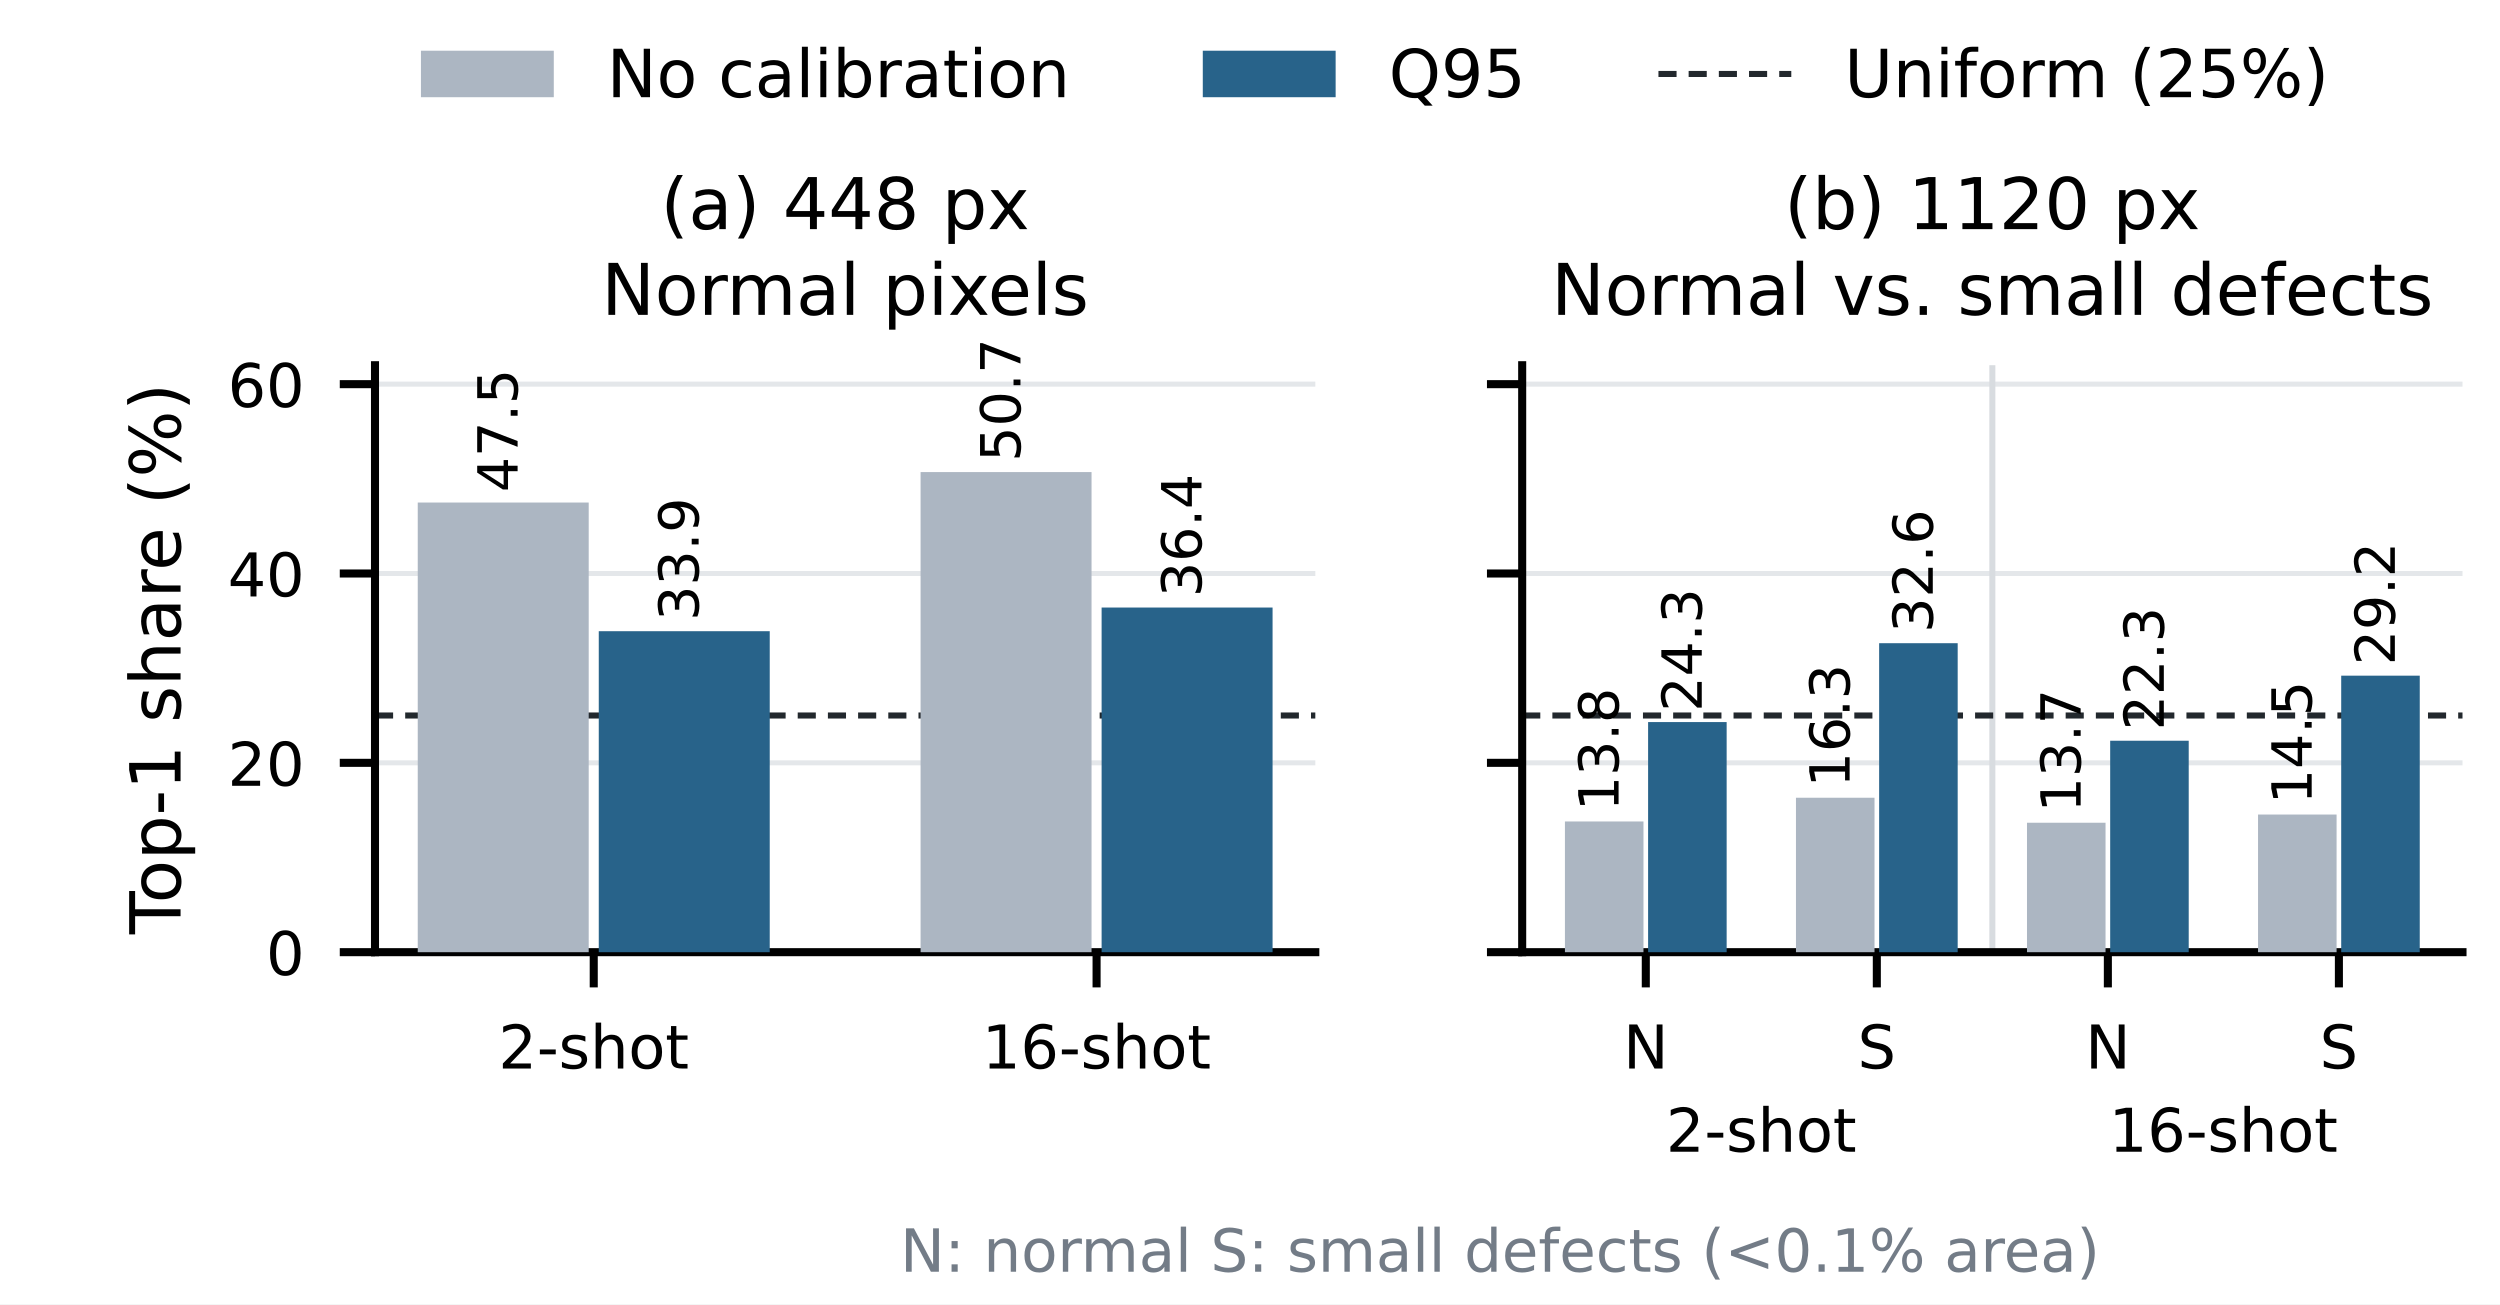
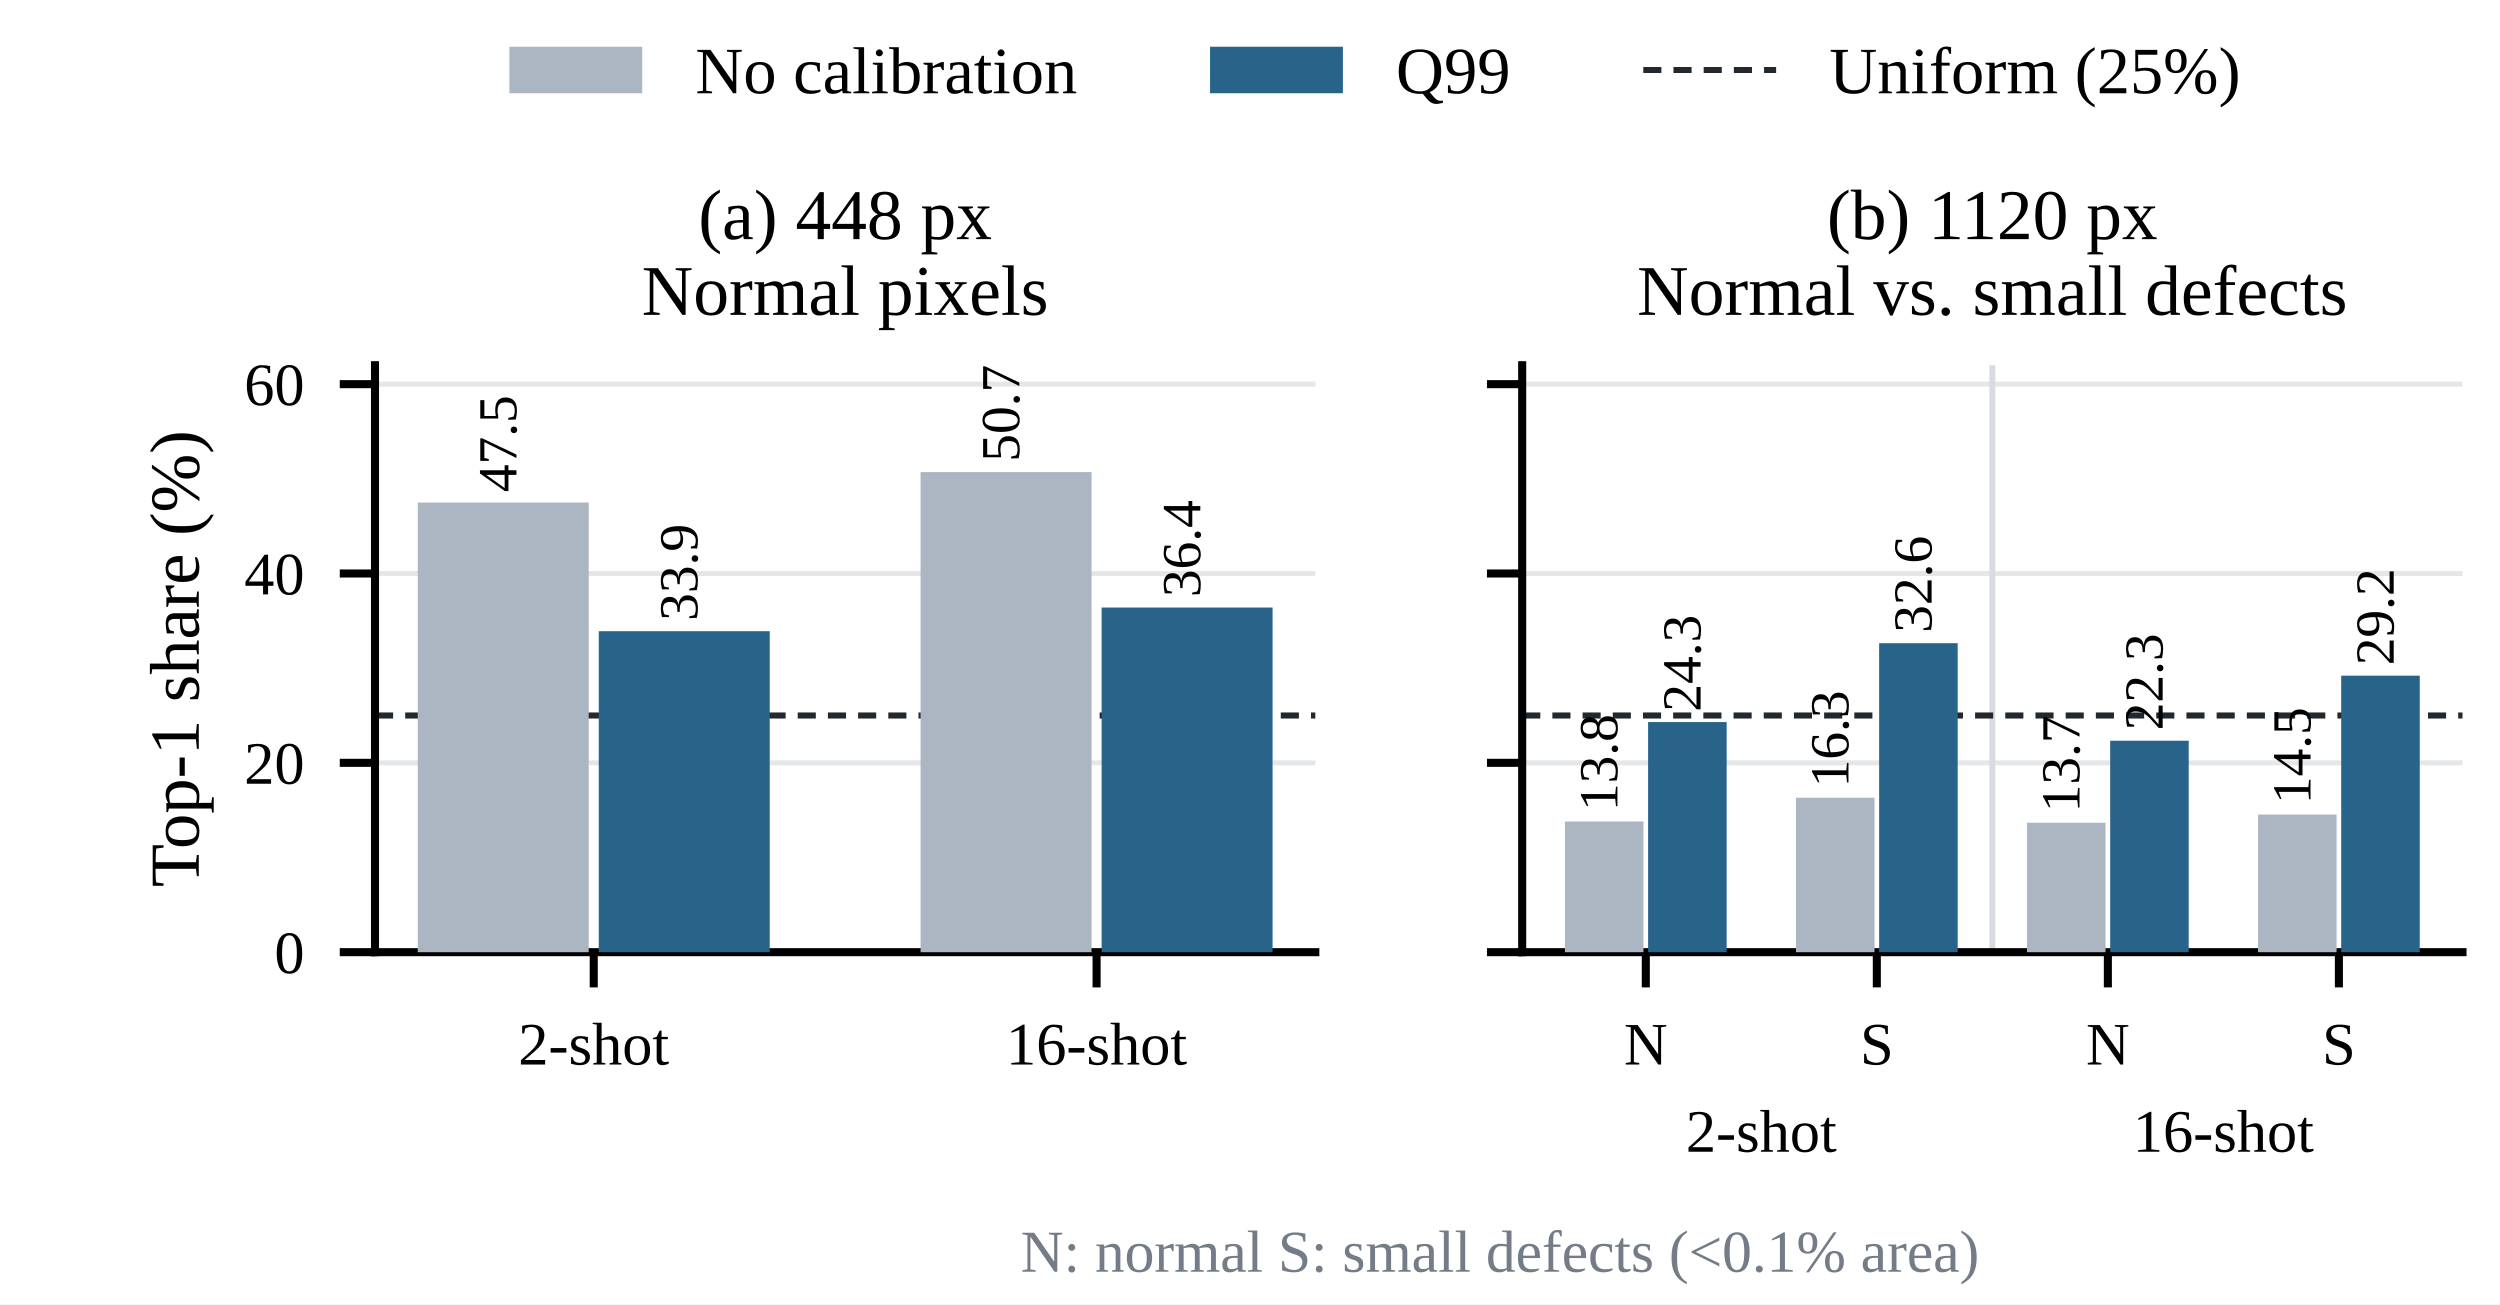
<svg xmlns="http://www.w3.org/2000/svg" xmlns:xlink="http://www.w3.org/1999/xlink" width="248.4pt" height="129.6pt" viewBox="0 0 248.4 129.6" version="1.1">
  <defs>
    <style type="text/css">*{stroke-linejoin: round; stroke-linecap: butt}</style>
  </defs>
  <g id="figure_1">
    <g id="patch_1">
      <path d="M 0 129.6  L 248.4 129.6  L 248.4 0  L 0 0  z " style="fill: #ffffff" />
    </g>
    <g id="axes_1">
      <g id="patch_2">
        <path d="M 37.26 94.608  L 130.69 94.608  L 130.69 36.288  L 37.26 36.288  z " style="fill: #ffffff" />
      </g>
      <g id="matplotlib.axis_1">
        <g id="xtick_1">
          <g id="line2d_1">
            <defs>
-               <path id="ma66a48aeb2" d="M 0 0  L 0 3.5  " style="stroke: #000000; stroke-width: 0.8" />
+               <path id="m4db26fc9f3" d="M 0 0  L 0 3.5  " style="stroke: #000000; stroke-width: 0.8" />
            </defs>
            <g>
-               <use xlink:href="#ma66a48aeb2" x="58.994" y="94.608" style="stroke: #000000; stroke-width: 0.8" />
+               <use xlink:href="#m4db26fc9f3" x="58.994" y="94.608" style="stroke: #000000; stroke-width: 0.8" />
            </g>
          </g>
          <g id="text_1">
-             <text style="font-size: 6px; font-family: 'DejaVu Sans'; text-anchor: middle" x="58.994" y="106.167" transform="rotate(-0 58.99365 106.1671)">2-shot</text>
+             <text style="font-size: 6px; font-family: 'Times New Roman'; text-anchor: middle" x="58.994" y="105.774" transform="rotate(-0 58.99365 105.7742)">2-shot</text>
          </g>
        </g>
        <g id="xtick_2">
          <g id="line2d_2">
            <g>
-               <use xlink:href="#ma66a48aeb2" x="108.956" y="94.608" style="stroke: #000000; stroke-width: 0.8" />
+               <use xlink:href="#m4db26fc9f3" x="108.956" y="94.608" style="stroke: #000000; stroke-width: 0.8" />
            </g>
          </g>
          <g id="text_2">
-             <text style="font-size: 6px; font-family: 'DejaVu Sans'; text-anchor: middle" x="108.956" y="106.167" transform="rotate(-0 108.9561 106.1671)">16-shot</text>
+             <text style="font-size: 6px; font-family: 'Times New Roman'; text-anchor: middle" x="108.956" y="105.774" transform="rotate(-0 108.9561 105.7742)">16-shot</text>
          </g>
        </g>
      </g>
      <g id="matplotlib.axis_2">
        <g id="ytick_1">
          <g id="line2d_3">
-             <path d="M 37.26 94.608  L 130.69 94.608  " clip-path="url(#p86ee452647)" style="fill: none; stroke: #e4e7ea; stroke-width: 0.5; stroke-linecap: square" />
+             <path d="M 37.26 94.608  L 130.69 94.608  " clip-path="url(#p859070028f)" style="fill: none; stroke: #e4e7ea; stroke-width: 0.5; stroke-linecap: square" />
          </g>
          <g id="line2d_4">
            <defs>
-               <path id="mcc74c8ff52" d="M 0 0  L -3.5 0  " style="stroke: #000000; stroke-width: 0.8" />
+               <path id="mbf0caf069b" d="M 0 0  L -3.5 0  " style="stroke: #000000; stroke-width: 0.8" />
            </defs>
            <g>
-               <use xlink:href="#mcc74c8ff52" x="37.26" y="94.608" style="stroke: #000000; stroke-width: 0.8" />
+               <use xlink:href="#mbf0caf069b" x="37.26" y="94.608" style="stroke: #000000; stroke-width: 0.8" />
            </g>
          </g>
          <g id="text_3">
-             <text style="font-size: 6px; font-family: 'DejaVu Sans'; text-anchor: end" x="30.26" y="96.887" transform="rotate(-0 30.26 96.8873)">0</text>
+             <text style="font-size: 6px; font-family: 'Times New Roman'; text-anchor: end" x="30.26" y="96.688" transform="rotate(-0 30.26 96.68808)">0</text>
          </g>
        </g>
        <g id="ytick_2">
          <g id="line2d_5">
-             <path d="M 37.26 75.795  L 130.69 75.795  " clip-path="url(#p86ee452647)" style="fill: none; stroke: #e4e7ea; stroke-width: 0.5; stroke-linecap: square" />
+             <path d="M 37.26 75.795  L 130.69 75.795  " clip-path="url(#p859070028f)" style="fill: none; stroke: #e4e7ea; stroke-width: 0.5; stroke-linecap: square" />
          </g>
          <g id="line2d_6">
            <g>
-               <use xlink:href="#mcc74c8ff52" x="37.26" y="75.795" style="stroke: #000000; stroke-width: 0.8" />
+               <use xlink:href="#mbf0caf069b" x="37.26" y="75.795" style="stroke: #000000; stroke-width: 0.8" />
            </g>
          </g>
          <g id="text_4">
-             <text style="font-size: 6px; font-family: 'DejaVu Sans'; text-anchor: end" x="30.26" y="78.074" transform="rotate(-0 30.26 78.07439)">20</text>
+             <text style="font-size: 6px; font-family: 'Times New Roman'; text-anchor: end" x="30.26" y="77.875" transform="rotate(-0 30.26 77.87517)">20</text>
          </g>
        </g>
        <g id="ytick_3">
          <g id="line2d_7">
-             <path d="M 37.26 56.982  L 130.69 56.982  " clip-path="url(#p86ee452647)" style="fill: none; stroke: #e4e7ea; stroke-width: 0.5; stroke-linecap: square" />
+             <path d="M 37.26 56.982  L 130.69 56.982  " clip-path="url(#p859070028f)" style="fill: none; stroke: #e4e7ea; stroke-width: 0.5; stroke-linecap: square" />
          </g>
          <g id="line2d_8">
            <g>
-               <use xlink:href="#mcc74c8ff52" x="37.26" y="56.982" style="stroke: #000000; stroke-width: 0.8" />
+               <use xlink:href="#mbf0caf069b" x="37.26" y="56.982" style="stroke: #000000; stroke-width: 0.8" />
            </g>
          </g>
          <g id="text_5">
-             <text style="font-size: 6px; font-family: 'DejaVu Sans'; text-anchor: end" x="30.26" y="59.261" transform="rotate(-0 30.26 59.26149)">40</text>
+             <text style="font-size: 6px; font-family: 'Times New Roman'; text-anchor: end" x="30.26" y="59.062" transform="rotate(-0 30.26 59.06227)">40</text>
          </g>
        </g>
        <g id="ytick_4">
          <g id="line2d_9">
-             <path d="M 37.26 38.169  L 130.69 38.169  " clip-path="url(#p86ee452647)" style="fill: none; stroke: #e4e7ea; stroke-width: 0.5; stroke-linecap: square" />
+             <path d="M 37.26 38.169  L 130.69 38.169  " clip-path="url(#p859070028f)" style="fill: none; stroke: #e4e7ea; stroke-width: 0.5; stroke-linecap: square" />
          </g>
          <g id="line2d_10">
            <g>
-               <use xlink:href="#mcc74c8ff52" x="37.26" y="38.169" style="stroke: #000000; stroke-width: 0.8" />
+               <use xlink:href="#mbf0caf069b" x="37.26" y="38.169" style="stroke: #000000; stroke-width: 0.8" />
            </g>
          </g>
          <g id="text_6">
-             <text style="font-size: 6px; font-family: 'DejaVu Sans'; text-anchor: end" x="30.26" y="40.449" transform="rotate(-0 30.26 40.44859)">60</text>
+             <text style="font-size: 6px; font-family: 'Times New Roman'; text-anchor: end" x="30.26" y="40.249" transform="rotate(-0 30.26 40.24937)">60</text>
          </g>
        </g>
        <g id="text_7">
-           <text style="font-size: 7px; font-family: 'DejaVu Sans'; text-anchor: middle" x="17.943" y="65.448" transform="rotate(-90 17.94336 65.448)">Top-1 share (%)</text>
+           <text style="font-size: 7px; font-family: 'Times New Roman'; text-anchor: middle" x="19.749" y="65.448" transform="rotate(-90 19.74926 65.448)">Top-1 share (%)</text>
        </g>
      </g>
      <g id="line2d_11">
-         <path d="M 37.26 71.092  L 130.69 71.092  " clip-path="url(#p86ee452647)" style="fill: none; stroke-dasharray: 1.8,1.2; stroke-dashoffset: 0; stroke: #22282d; stroke-width: 0.6" />
+         <path d="M 37.26 71.092  L 130.69 71.092  " clip-path="url(#p859070028f)" style="fill: none; stroke-dasharray: 1.8,1.2; stroke-dashoffset: 0; stroke: #22282d; stroke-width: 0.6" />
      </g>
      <g id="patch_3">
        <path d="M 37.26 94.608  L 37.26 36.288  " style="fill: none; stroke: #000000; stroke-width: 0.8; stroke-linejoin: miter; stroke-linecap: square" />
      </g>
      <g id="patch_4">
        <path d="M 37.26 94.608  L 130.69 94.608  " style="fill: none; stroke: #000000; stroke-width: 0.8; stroke-linejoin: miter; stroke-linecap: square" />
      </g>
      <g id="patch_5">
-         <path d="M 41.507 94.608  L 58.494 94.608  L 58.494 49.934  L 41.507 49.934  z " clip-path="url(#p86ee452647)" style="fill: #acb6c2" />
+         <path d="M 41.507 94.608  L 58.494 94.608  L 58.494 49.934  L 41.507 49.934  z " clip-path="url(#p859070028f)" style="fill: #acb6c2" />
      </g>
      <g id="text_8">
-         <text style="font-size: 5.5px; font-family: 'DejaVu Sans'" transform="translate(51.42913 48.89893) rotate(-90)">47.5</text>
+         <text style="font-size: 5.5px; font-family: 'Times New Roman'" transform="translate(51.31365 48.89893) rotate(-90)">47.5</text>
      </g>
      <g id="patch_6">
-         <path d="M 59.493 94.608  L 76.481 94.608  L 76.481 62.718  L 59.493 62.718  z " clip-path="url(#p86ee452647)" style="fill: #28638a" />
+         <path d="M 59.493 94.608  L 76.481 94.608  L 76.481 62.718  L 59.493 62.718  z " clip-path="url(#p859070028f)" style="fill: #28638a" />
      </g>
      <g id="text_9">
-         <text style="font-size: 5.5px; font-family: 'DejaVu Sans'" transform="translate(69.4156 61.68347) rotate(-90)">33.9</text>
+         <text style="font-size: 5.5px; font-family: 'Times New Roman'" transform="translate(69.30012 61.68347) rotate(-90)">33.9</text>
      </g>
      <g id="patch_7">
-         <path d="M 91.469 94.608  L 108.456 94.608  L 108.456 46.904  L 91.469 46.904  z " clip-path="url(#p86ee452647)" style="fill: #acb6c2" />
+         <path d="M 91.469 94.608  L 108.456 94.608  L 108.456 46.904  L 91.469 46.904  z " clip-path="url(#p859070028f)" style="fill: #acb6c2" />
      </g>
      <g id="text_10">
-         <text style="font-size: 5.5px; font-family: 'DejaVu Sans'" transform="translate(101.3916 45.86969) rotate(-90)">50.7</text>
+         <text style="font-size: 5.5px; font-family: 'Times New Roman'" transform="translate(101.2761 45.86969) rotate(-90)">50.7</text>
      </g>
      <g id="patch_8">
-         <path d="M 109.456 94.608  L 126.443 94.608  L 126.443 60.362  L 109.456 60.362  z " clip-path="url(#p86ee452647)" style="fill: #28638a" />
+         <path d="M 109.456 94.608  L 126.443 94.608  L 126.443 60.362  L 109.456 60.362  z " clip-path="url(#p859070028f)" style="fill: #28638a" />
      </g>
      <g id="text_11">
-         <text style="font-size: 5.5px; font-family: 'DejaVu Sans'" transform="translate(119.378 59.327) rotate(-90)">36.4</text>
+         <text style="font-size: 5.5px; font-family: 'Times New Roman'" transform="translate(119.2625 59.327) rotate(-90)">36.4</text>
      </g>
      <g id="text_12">
-         <text style="font-size: 7.1px; font-family: 'DejaVu Sans'" transform="translate(65.64189 22.76606)">(a) 448 px</text>
-         <text style="font-size: 7.1px; font-family: 'DejaVu Sans'" transform="translate(59.75 31.288)">Normal pixels</text>
+         <text style="font-size: 7.1px; font-family: 'Times New Roman'" transform="translate(69.38492 23.76131)">(a) 448 px</text>
+         <text style="font-size: 7.1px; font-family: 'Times New Roman'" transform="translate(63.76316 31.288)">Normal pixels</text>
      </g>
    </g>
    <g id="axes_2">
      <g id="patch_9">
        <path d="M 151.244 94.608  L 244.674 94.608  L 244.674 36.288  L 151.244 36.288  z " style="fill: #ffffff" />
      </g>
      <g id="matplotlib.axis_3">
        <g id="xtick_3">
          <g id="line2d_12">
            <g>
-               <use xlink:href="#ma66a48aeb2" x="163.526" y="94.608" style="stroke: #000000; stroke-width: 0.8" />
+               <use xlink:href="#m4db26fc9f3" x="163.526" y="94.608" style="stroke: #000000; stroke-width: 0.8" />
            </g>
          </g>
          <g id="text_13">
-             <text style="font-size: 6px; font-family: 'DejaVu Sans'; text-anchor: middle" x="163.526" y="106.167" transform="rotate(-0 163.5256 106.1666)">N</text>
+             <text style="font-size: 6px; font-family: 'Times New Roman'; text-anchor: middle" x="163.526" y="105.768" transform="rotate(-0 163.5256 105.7682)">N</text>
          </g>
        </g>
        <g id="xtick_4">
          <g id="line2d_13">
            <g>
-               <use xlink:href="#ma66a48aeb2" x="186.481" y="94.608" style="stroke: #000000; stroke-width: 0.8" />
+               <use xlink:href="#m4db26fc9f3" x="186.481" y="94.608" style="stroke: #000000; stroke-width: 0.8" />
            </g>
          </g>
          <g id="text_14">
-             <text style="font-size: 6px; font-family: 'DejaVu Sans'; text-anchor: middle" x="186.481" y="106.167" transform="rotate(-0 186.4813 106.1666)">S</text>
+             <text style="font-size: 6px; font-family: 'Times New Roman'; text-anchor: middle" x="186.481" y="105.768" transform="rotate(-0 186.4813 105.7682)">S</text>
          </g>
        </g>
        <g id="xtick_5">
          <g id="line2d_14">
            <g>
-               <use xlink:href="#ma66a48aeb2" x="209.437" y="94.608" style="stroke: #000000; stroke-width: 0.8" />
+               <use xlink:href="#m4db26fc9f3" x="209.437" y="94.608" style="stroke: #000000; stroke-width: 0.8" />
            </g>
          </g>
          <g id="text_15">
-             <text style="font-size: 6px; font-family: 'DejaVu Sans'; text-anchor: middle" x="209.437" y="106.167" transform="rotate(-0 209.437 106.1666)">N</text>
+             <text style="font-size: 6px; font-family: 'Times New Roman'; text-anchor: middle" x="209.437" y="105.768" transform="rotate(-0 209.437 105.7682)">N</text>
          </g>
        </g>
        <g id="xtick_6">
          <g id="line2d_15">
            <g>
-               <use xlink:href="#ma66a48aeb2" x="232.393" y="94.608" style="stroke: #000000; stroke-width: 0.8" />
+               <use xlink:href="#m4db26fc9f3" x="232.393" y="94.608" style="stroke: #000000; stroke-width: 0.8" />
            </g>
          </g>
          <g id="text_16">
-             <text style="font-size: 6px; font-family: 'DejaVu Sans'; text-anchor: middle" x="232.393" y="106.167" transform="rotate(-0 232.3927 106.1666)">S</text>
+             <text style="font-size: 6px; font-family: 'Times New Roman'; text-anchor: middle" x="232.393" y="105.768" transform="rotate(-0 232.3927 105.7682)">S</text>
          </g>
        </g>
      </g>
      <g id="matplotlib.axis_4">
        <g id="ytick_5">
          <g id="line2d_16">
-             <path d="M 151.244 94.608  L 244.674 94.608  " clip-path="url(#p994270e9ba)" style="fill: none; stroke: #e4e7ea; stroke-width: 0.5; stroke-linecap: square" />
+             <path d="M 151.244 94.608  L 244.674 94.608  " clip-path="url(#p1579e3e9f6)" style="fill: none; stroke: #e4e7ea; stroke-width: 0.5; stroke-linecap: square" />
          </g>
          <g id="line2d_17">
            <g>
-               <use xlink:href="#mcc74c8ff52" x="151.244" y="94.608" style="stroke: #000000; stroke-width: 0.8" />
+               <use xlink:href="#mbf0caf069b" x="151.244" y="94.608" style="stroke: #000000; stroke-width: 0.8" />
            </g>
          </g>
        </g>
        <g id="ytick_6">
          <g id="line2d_18">
-             <path d="M 151.244 75.795  L 244.674 75.795  " clip-path="url(#p994270e9ba)" style="fill: none; stroke: #e4e7ea; stroke-width: 0.5; stroke-linecap: square" />
+             <path d="M 151.244 75.795  L 244.674 75.795  " clip-path="url(#p1579e3e9f6)" style="fill: none; stroke: #e4e7ea; stroke-width: 0.5; stroke-linecap: square" />
          </g>
          <g id="line2d_19">
            <g>
-               <use xlink:href="#mcc74c8ff52" x="151.244" y="75.795" style="stroke: #000000; stroke-width: 0.8" />
+               <use xlink:href="#mbf0caf069b" x="151.244" y="75.795" style="stroke: #000000; stroke-width: 0.8" />
            </g>
          </g>
        </g>
        <g id="ytick_7">
          <g id="line2d_20">
-             <path d="M 151.244 56.982  L 244.674 56.982  " clip-path="url(#p994270e9ba)" style="fill: none; stroke: #e4e7ea; stroke-width: 0.5; stroke-linecap: square" />
+             <path d="M 151.244 56.982  L 244.674 56.982  " clip-path="url(#p1579e3e9f6)" style="fill: none; stroke: #e4e7ea; stroke-width: 0.5; stroke-linecap: square" />
          </g>
          <g id="line2d_21">
            <g>
-               <use xlink:href="#mcc74c8ff52" x="151.244" y="56.982" style="stroke: #000000; stroke-width: 0.8" />
+               <use xlink:href="#mbf0caf069b" x="151.244" y="56.982" style="stroke: #000000; stroke-width: 0.8" />
            </g>
          </g>
        </g>
        <g id="ytick_8">
          <g id="line2d_22">
-             <path d="M 151.244 38.169  L 244.674 38.169  " clip-path="url(#p994270e9ba)" style="fill: none; stroke: #e4e7ea; stroke-width: 0.5; stroke-linecap: square" />
+             <path d="M 151.244 38.169  L 244.674 38.169  " clip-path="url(#p1579e3e9f6)" style="fill: none; stroke: #e4e7ea; stroke-width: 0.5; stroke-linecap: square" />
          </g>
          <g id="line2d_23">
            <g>
-               <use xlink:href="#mcc74c8ff52" x="151.244" y="38.169" style="stroke: #000000; stroke-width: 0.8" />
+               <use xlink:href="#mbf0caf069b" x="151.244" y="38.169" style="stroke: #000000; stroke-width: 0.8" />
            </g>
          </g>
        </g>
      </g>
      <g id="line2d_24">
-         <path d="M 197.959 94.608  L 197.959 36.288  " clip-path="url(#p994270e9ba)" style="fill: none; stroke: #d8dce0; stroke-width: 0.6; stroke-linecap: square" />
+         <path d="M 197.959 94.608  L 197.959 36.288  " clip-path="url(#p1579e3e9f6)" style="fill: none; stroke: #d8dce0; stroke-width: 0.6; stroke-linecap: square" />
      </g>
      <g id="line2d_25">
-         <path d="M 151.244 71.092  L 244.674 71.092  " clip-path="url(#p994270e9ba)" style="fill: none; stroke-dasharray: 1.8,1.2; stroke-dashoffset: 0; stroke: #22282d; stroke-width: 0.6" />
+         <path d="M 151.244 71.092  L 244.674 71.092  " clip-path="url(#p1579e3e9f6)" style="fill: none; stroke-dasharray: 1.8,1.2; stroke-dashoffset: 0; stroke: #22282d; stroke-width: 0.6" />
      </g>
      <g id="patch_10">
        <path d="M 151.244 94.608  L 151.244 36.288  " style="fill: none; stroke: #000000; stroke-width: 0.8; stroke-linejoin: miter; stroke-linecap: square" />
      </g>
      <g id="patch_11">
        <path d="M 151.244 94.608  L 244.674 94.608  " style="fill: none; stroke: #000000; stroke-width: 0.8; stroke-linejoin: miter; stroke-linecap: square" />
      </g>
      <g id="patch_12">
-         <path d="M 155.491 94.608  L 163.296 94.608  L 163.296 81.623  L 155.491 81.623  z " clip-path="url(#p994270e9ba)" style="fill: #acb6c2" />
+         <path d="M 155.491 94.608  L 163.296 94.608  L 163.296 81.623  L 155.491 81.623  z " clip-path="url(#p1579e3e9f6)" style="fill: #acb6c2" />
      </g>
      <g id="text_17">
-         <text style="font-size: 5.5px; font-family: 'DejaVu Sans'" transform="translate(160.8223 80.58795) rotate(-90)">13.8</text>
+         <text style="font-size: 5.5px; font-family: 'Times New Roman'" transform="translate(160.7068 80.58795) rotate(-90)">13.8</text>
      </g>
      <g id="patch_13">
-         <path d="M 163.755 94.608  L 171.56 94.608  L 171.56 71.745  L 163.755 71.745  z " clip-path="url(#p994270e9ba)" style="fill: #28638a" />
+         <path d="M 163.755 94.608  L 171.56 94.608  L 171.56 71.745  L 163.755 71.745  z " clip-path="url(#p1579e3e9f6)" style="fill: #28638a" />
      </g>
      <g id="text_18">
-         <text style="font-size: 5.5px; font-family: 'DejaVu Sans'" transform="translate(169.0863 70.71053) rotate(-90)">24.3</text>
+         <text style="font-size: 5.5px; font-family: 'Times New Roman'" transform="translate(168.9708 70.71053) rotate(-90)">24.3</text>
      </g>
      <g id="patch_14">
-         <path d="M 178.447 94.608  L 186.252 94.608  L 186.252 79.264  L 178.447 79.264  z " clip-path="url(#p994270e9ba)" style="fill: #acb6c2" />
+         <path d="M 178.447 94.608  L 186.252 94.608  L 186.252 79.264  L 178.447 79.264  z " clip-path="url(#p1579e3e9f6)" style="fill: #acb6c2" />
      </g>
      <g id="text_19">
-         <text style="font-size: 5.5px; font-family: 'DejaVu Sans'" transform="translate(183.778 78.22934) rotate(-90)">16.3</text>
+         <text style="font-size: 5.5px; font-family: 'Times New Roman'" transform="translate(183.6625 78.22934) rotate(-90)">16.3</text>
      </g>
      <g id="patch_15">
-         <path d="M 186.711 94.608  L 194.516 94.608  L 194.516 63.905  L 186.711 63.905  z " clip-path="url(#p994270e9ba)" style="fill: #28638a" />
+         <path d="M 186.711 94.608  L 194.516 94.608  L 194.516 63.905  L 186.711 63.905  z " clip-path="url(#p1579e3e9f6)" style="fill: #28638a" />
      </g>
      <g id="text_20">
-         <text style="font-size: 5.5px; font-family: 'DejaVu Sans'" transform="translate(192.042 62.87042) rotate(-90)">32.6</text>
+         <text style="font-size: 5.5px; font-family: 'Times New Roman'" transform="translate(191.9265 62.87042) rotate(-90)">32.6</text>
      </g>
      <g id="patch_16">
-         <path d="M 201.402 94.608  L 209.207 94.608  L 209.207 81.747  L 201.402 81.747  z " clip-path="url(#p994270e9ba)" style="fill: #acb6c2" />
+         <path d="M 201.402 94.608  L 209.207 94.608  L 209.207 81.747  L 201.402 81.747  z " clip-path="url(#p1579e3e9f6)" style="fill: #acb6c2" />
      </g>
      <g id="text_21">
-         <text style="font-size: 5.5px; font-family: 'DejaVu Sans'" transform="translate(206.7337 80.71192) rotate(-90)">13.7</text>
+         <text style="font-size: 5.5px; font-family: 'Times New Roman'" transform="translate(206.6182 80.71192) rotate(-90)">13.7</text>
      </g>
      <g id="patch_17">
-         <path d="M 209.667 94.608  L 217.471 94.608  L 217.471 73.598  L 209.667 73.598  z " clip-path="url(#p994270e9ba)" style="fill: #28638a" />
+         <path d="M 209.667 94.608  L 217.471 94.608  L 217.471 73.598  L 209.667 73.598  z " clip-path="url(#p1579e3e9f6)" style="fill: #28638a" />
      </g>
      <g id="text_22">
-         <text style="font-size: 5.5px; font-family: 'DejaVu Sans'" transform="translate(214.9977 72.56314) rotate(-90)">22.3</text>
+         <text style="font-size: 5.5px; font-family: 'Times New Roman'" transform="translate(214.8822 72.56314) rotate(-90)">22.3</text>
      </g>
      <g id="patch_18">
-         <path d="M 224.358 94.608  L 232.163 94.608  L 232.163 80.931  L 224.358 80.931  z " clip-path="url(#p994270e9ba)" style="fill: #acb6c2" />
+         <path d="M 224.358 94.608  L 232.163 94.608  L 232.163 80.931  L 224.358 80.931  z " clip-path="url(#p1579e3e9f6)" style="fill: #acb6c2" />
      </g>
      <g id="text_23">
-         <text style="font-size: 5.5px; font-family: 'DejaVu Sans'" transform="translate(229.6894 79.89611) rotate(-90)">14.5</text>
+         <text style="font-size: 5.5px; font-family: 'Times New Roman'" transform="translate(229.5739 79.89611) rotate(-90)">14.5</text>
      </g>
      <g id="patch_19">
-         <path d="M 232.622 94.608  L 240.427 94.608  L 240.427 67.134  L 232.622 67.134  z " clip-path="url(#p994270e9ba)" style="fill: #28638a" />
+         <path d="M 232.622 94.608  L 240.427 94.608  L 240.427 67.134  L 232.622 67.134  z " clip-path="url(#p1579e3e9f6)" style="fill: #28638a" />
      </g>
      <g id="text_24">
-         <text style="font-size: 5.5px; font-family: 'DejaVu Sans'" transform="translate(237.9534 66.09909) rotate(-90)">29.2</text>
+         <text style="font-size: 5.5px; font-family: 'Times New Roman'" transform="translate(237.838 66.09909) rotate(-90)">29.2</text>
      </g>
      <g id="text_25">
-         <text style="font-size: 6px; font-family: 'DejaVu Sans'; text-anchor: middle" x="175.003" y="114.437" transform="rotate(-0 175.0034 114.4368)">2-shot</text>
+         <text style="font-size: 6px; font-family: 'Times New Roman'; text-anchor: middle" x="175.003" y="114.437" transform="rotate(-0 175.0034 114.4368)">2-shot</text>
      </g>
      <g id="text_26">
-         <text style="font-size: 6px; font-family: 'DejaVu Sans'; text-anchor: middle" x="220.915" y="114.437" transform="rotate(-0 220.9148 114.4368)">16-shot</text>
+         <text style="font-size: 6px; font-family: 'Times New Roman'; text-anchor: middle" x="220.915" y="114.437" transform="rotate(-0 220.9148 114.4368)">16-shot</text>
      </g>
      <g id="text_27">
-         <text style="font-size: 7.1px; font-family: 'DejaVu Sans'" transform="translate(177.2893 22.76606)">(b) 1120 px</text>
-         <text style="font-size: 7.1px; font-family: 'DejaVu Sans'" transform="translate(154.1305 31.288)">Normal vs. small defects</text>
+         <text style="font-size: 7.1px; font-family: 'Times New Roman'" transform="translate(181.5265 23.76131)">(b) 1120 px</text>
+         <text style="font-size: 7.1px; font-family: 'Times New Roman'" transform="translate(162.6644 31.288)">Normal vs. small defects</text>
      </g>
    </g>
    <g id="text_28">
-       <text style="font-size: 5.9px; font-family: 'DejaVu Sans'; text-anchor: middle; fill: #737c87" x="149.04" y="126.36" transform="rotate(-0 149.04 126.36)">N: normal   S: small defects (&lt;0.1% area)</text>
+       <text style="font-size: 5.9px; font-family: 'Times New Roman'; text-anchor: middle; fill: #737c87" x="149.04" y="126.36" transform="rotate(-0 149.04 126.36)">N: normal   S: small defects (&lt;0.1% area)</text>
    </g>
    <g id="legend_1">
      <g id="patch_20">
-         <path d="M 41.825 9.659  L 55.025 9.659  L 55.025 5.039  L 41.825 5.039  z " style="fill: #acb6c2" />
+         <path d="M 50.612 9.264  L 63.812 9.264  L 63.812 4.644  L 50.612 4.644  z " style="fill: #acb6c2" />
      </g>
      <g id="text_29">
-         <text style="font-size: 6.6px; font-family: 'DejaVu Sans'; text-anchor: start" x="60.305" y="9.659" transform="rotate(-0 60.30492 9.658969)">No calibration</text>
+         <text style="font-size: 6.6px; font-family: 'Times New Roman'; text-anchor: start" x="69.092" y="9.264" transform="rotate(-0 69.0922 9.264)">No calibration</text>
      </g>
      <g id="patch_21">
-         <path d="M 119.509 9.659  L 132.709 9.659  L 132.709 5.039  L 119.509 5.039  z " style="fill: #28638a" />
+         <path d="M 120.23 9.264  L 133.43 9.264  L 133.43 4.644  L 120.23 4.644  z " style="fill: #28638a" />
      </g>
      <g id="text_30">
-         <text style="font-size: 6.6px; font-family: 'DejaVu Sans'; text-anchor: start" x="137.989" y="9.659" transform="rotate(-0 137.989 9.658969)">Q95</text>
+         <text style="font-size: 6.6px; font-family: 'Times New Roman'; text-anchor: start" x="138.71" y="9.264" transform="rotate(-0 138.7098 9.264)">Q99</text>
      </g>
      <g id="line2d_26">
-         <path d="M 164.783 7.349  L 171.383 7.349  L 177.983 7.349  " style="fill: none; stroke-dasharray: 1.8,1.2; stroke-dashoffset: 0; stroke: #22282d; stroke-width: 0.6" />
+         <path d="M 163.276 6.954  L 169.876 6.954  L 176.476 6.954  " style="fill: none; stroke-dasharray: 1.8,1.2; stroke-dashoffset: 0; stroke: #22282d; stroke-width: 0.6" />
      </g>
      <g id="text_31">
-         <text style="font-size: 6.6px; font-family: 'DejaVu Sans'; text-anchor: start" x="183.263" y="9.659" transform="rotate(-0 183.2629 9.658969)">Uniform (25%)</text>
+         <text style="font-size: 6.6px; font-family: 'Times New Roman'; text-anchor: start" x="181.756" y="9.264" transform="rotate(-0 181.7563 9.264)">Uniform (25%)</text>
      </g>
    </g>
  </g>
  <defs>
-     <clipPath id="p86ee452647">
+     <clipPath id="p859070028f">
      <rect x="37.26" y="36.288" width="93.43" height="58.32" />
    </clipPath>
-     <clipPath id="p994270e9ba">
+     <clipPath id="p1579e3e9f6">
      <rect x="151.244" y="36.288" width="93.43" height="58.32" />
    </clipPath>
  </defs>
</svg>
